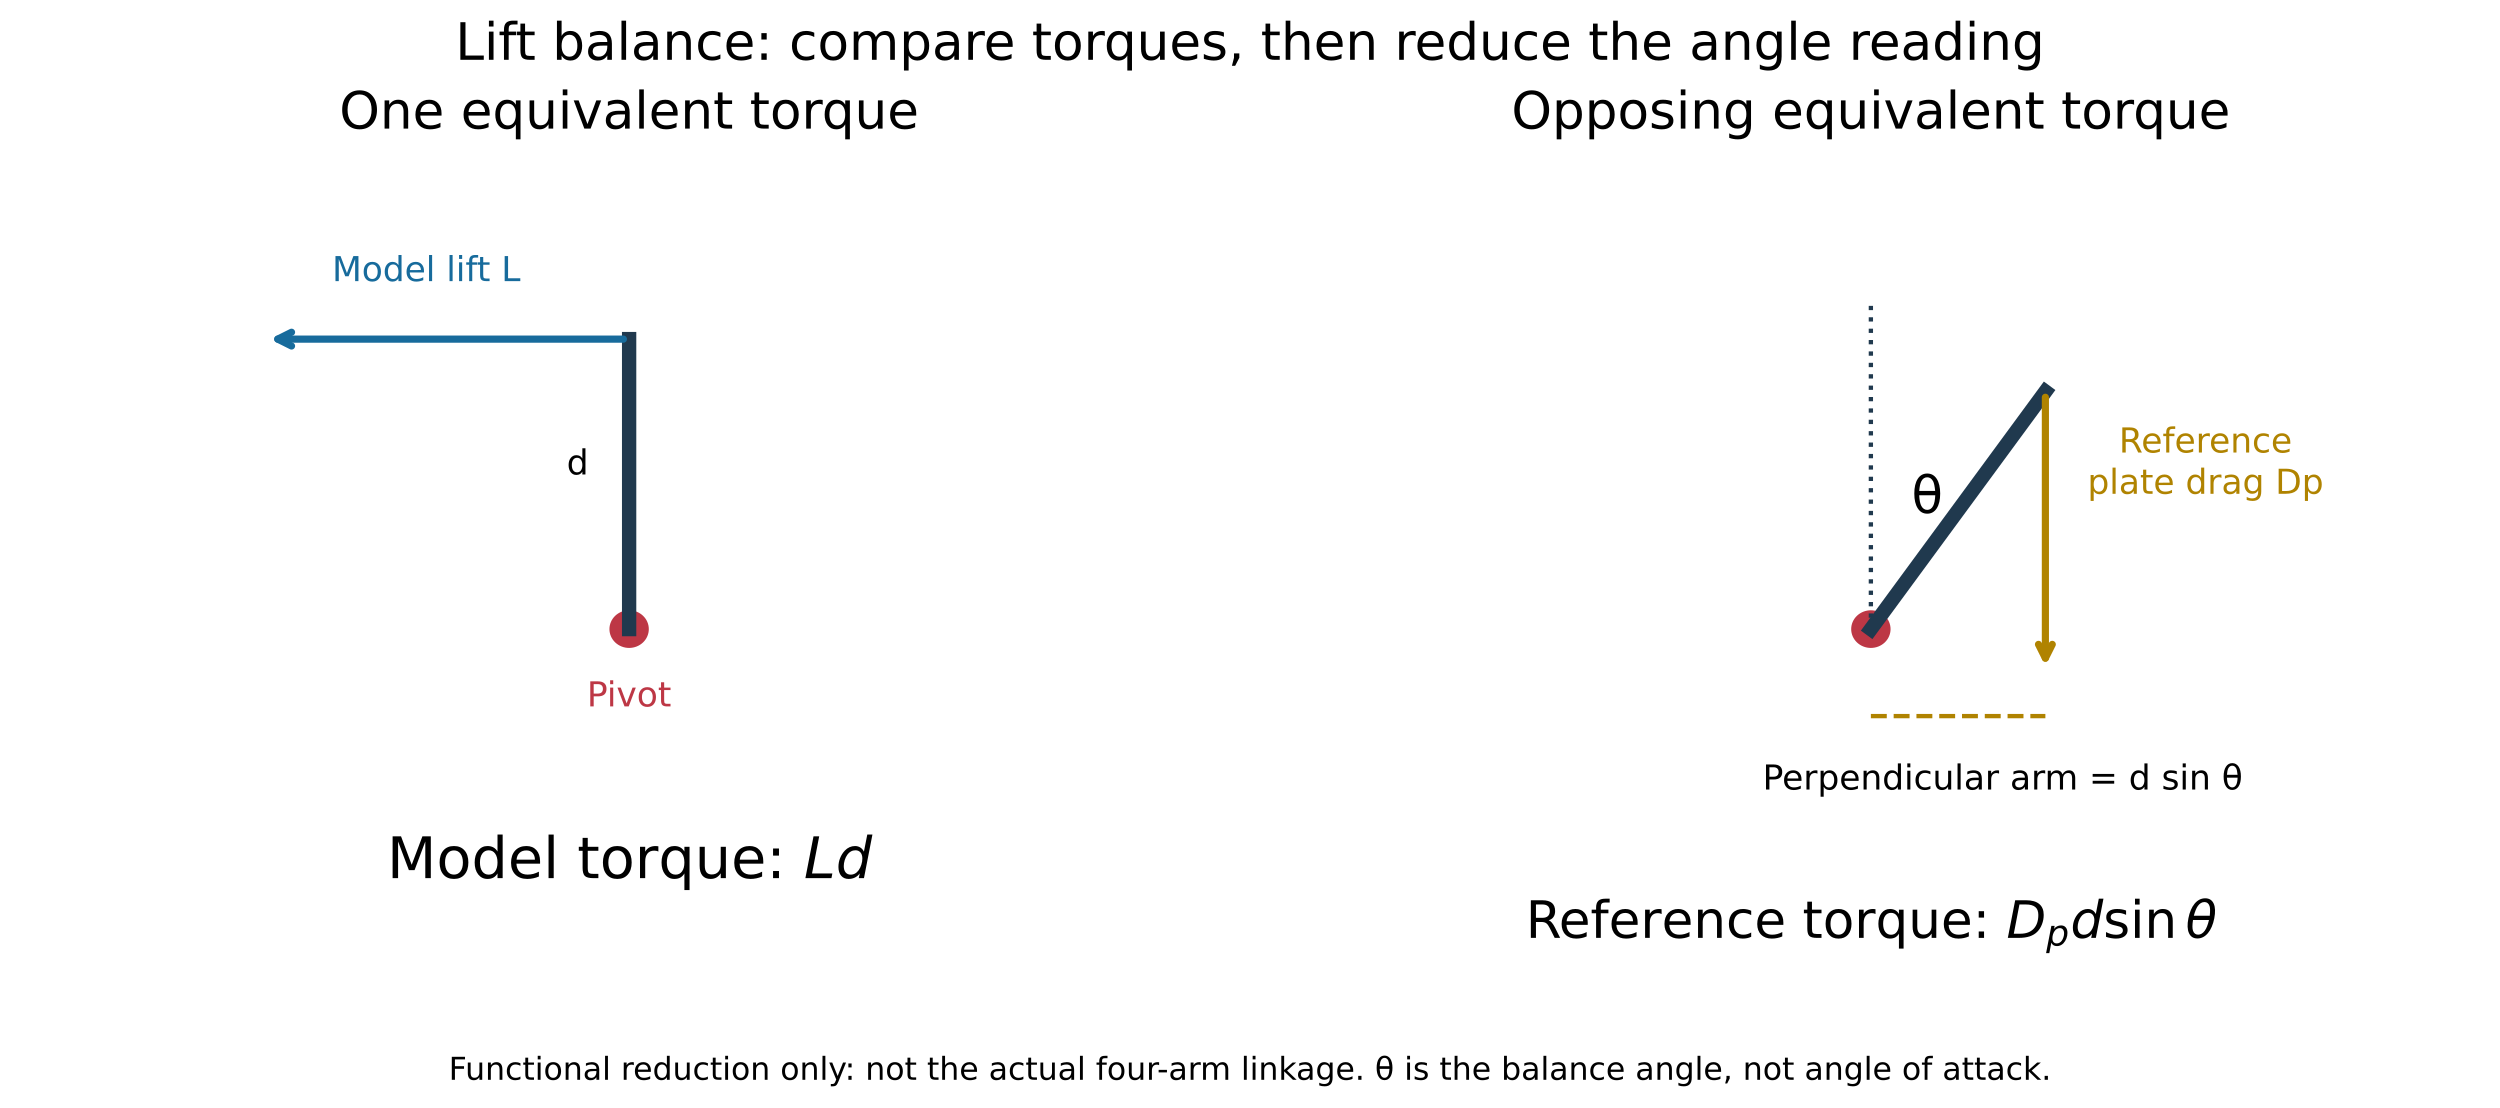
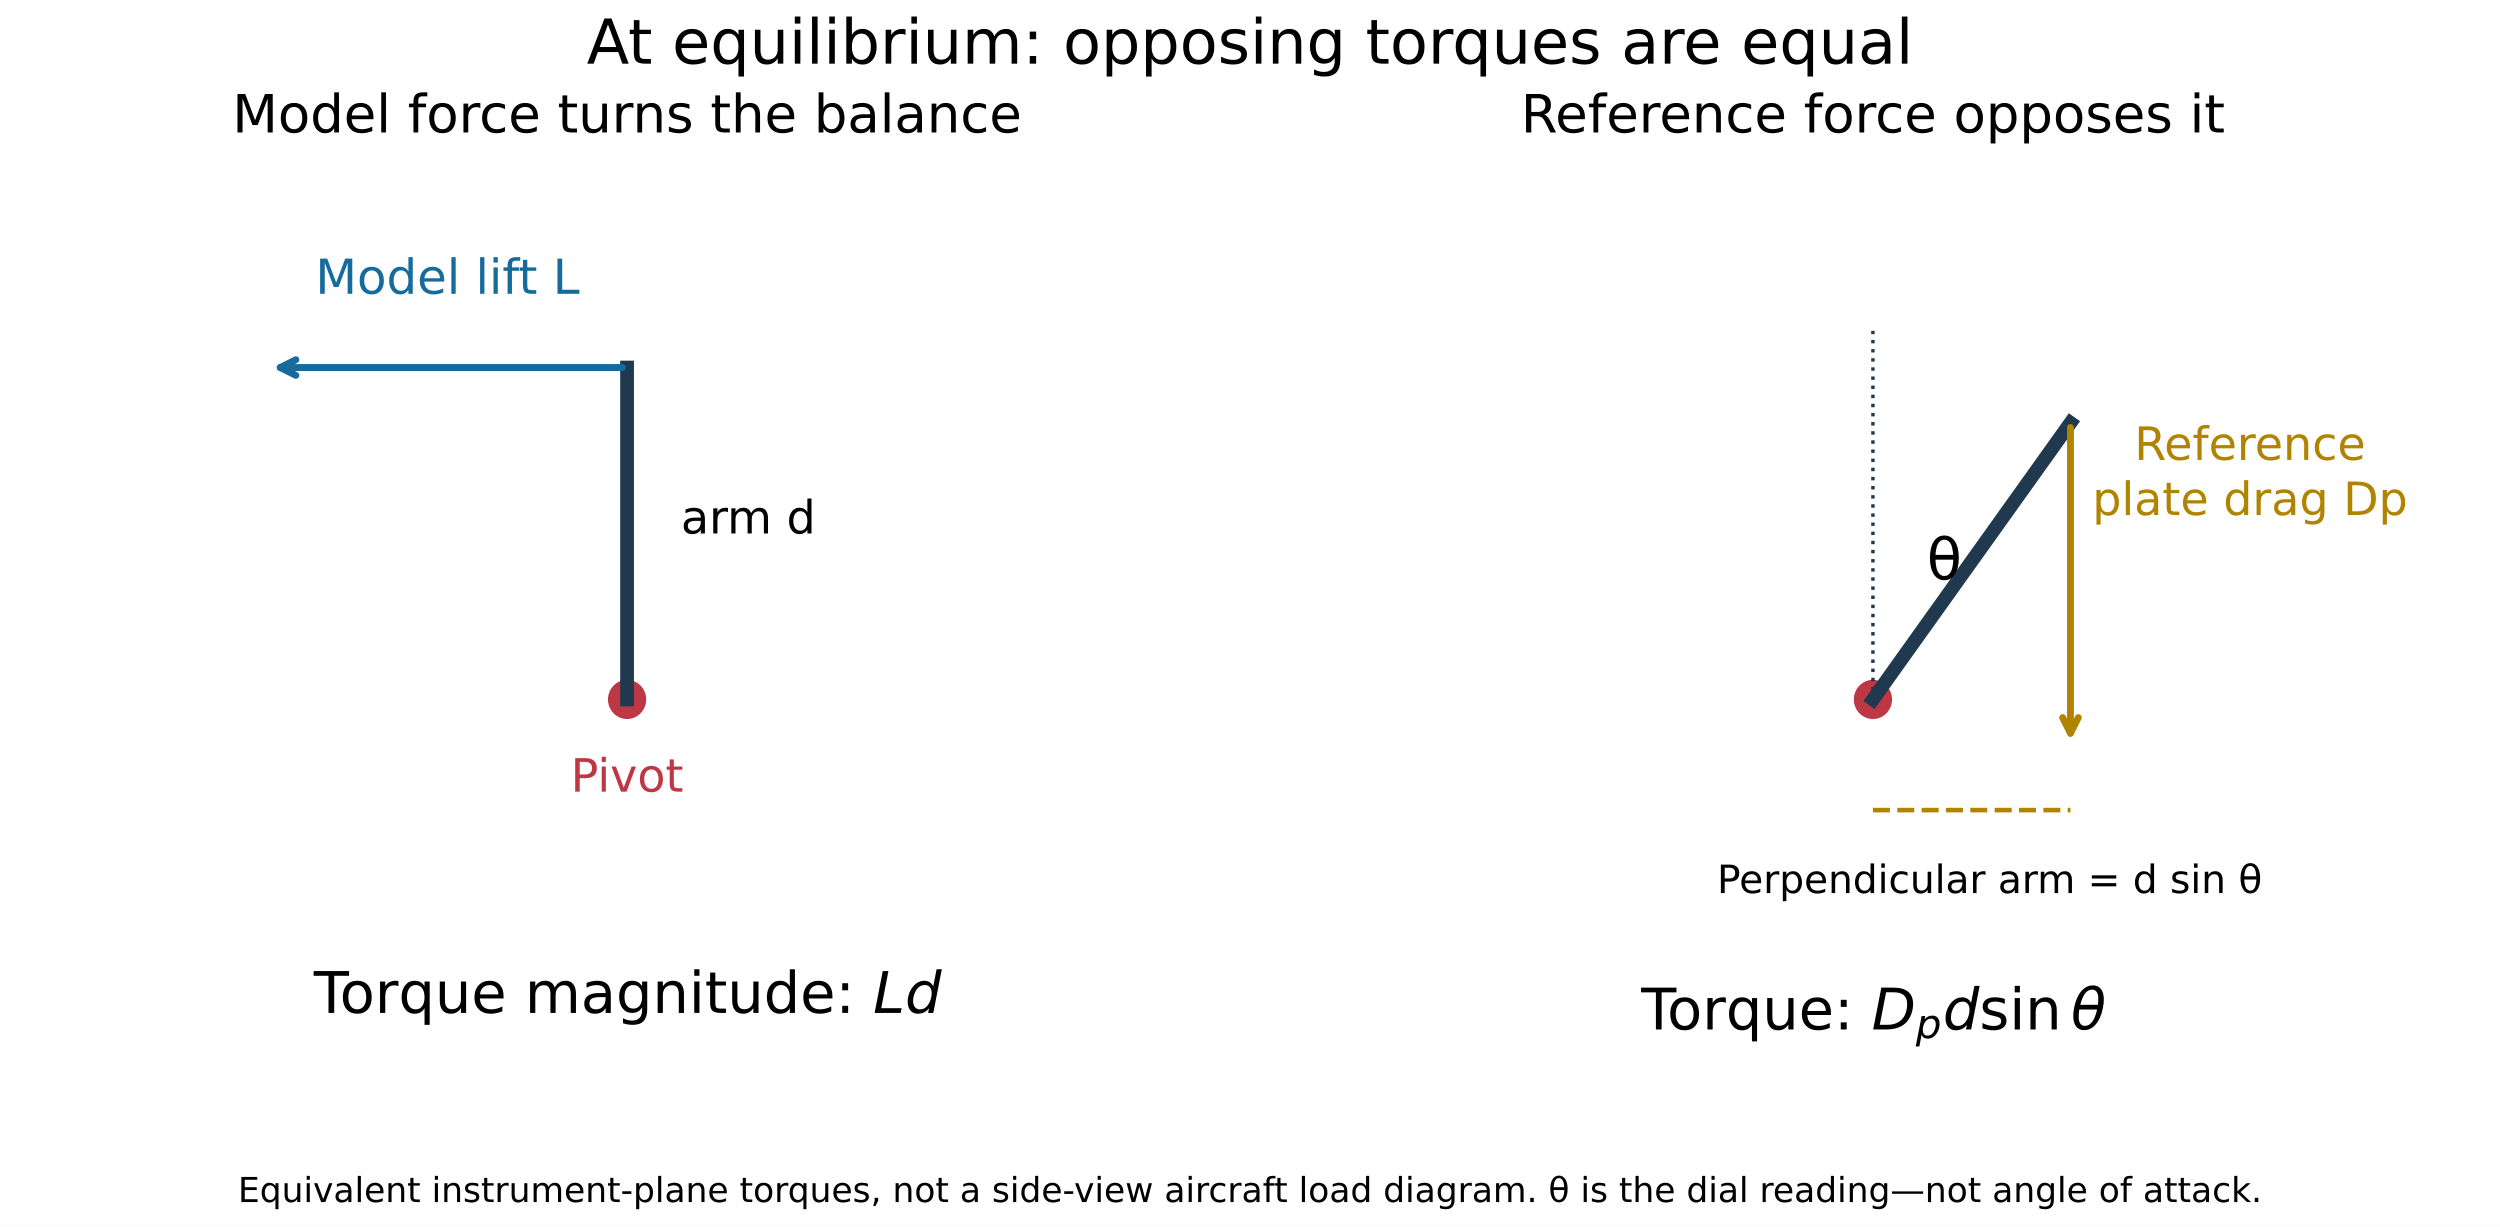
- <svg xmlns="http://www.w3.org/2000/svg" width="872.4pt" height="386.642pt" viewBox="0 0 872.4 386.642" version="1.1">
+ <svg xmlns="http://www.w3.org/2000/svg" width="1088.4pt" height="534.123pt" viewBox="0 0 1088.4 534.123" version="1.1">
  <defs>
    <style type="text/css">*{stroke-linejoin: round; stroke-linecap: butt}</style>
  </defs>
  <g id="figure_1">
    <g id="patch_1">
-       <path d="M 0 386.642 L 872.4 386.642 L 872.4 0 L 0 0 z " style="fill: #ffffff" />
+       <path d="M 0 534.123 L 1088.4 534.123 L 1088.4 -0 L 0 -0 z " style="fill: #ffffff" />
    </g>
    <g id="axes_1">
      <g id="patch_2">
-         <path d="M 219.54 225.603 C 221.229 225.603 222.85 224.963 224.044 223.825 C 225.239 222.686 225.91 221.142 225.91 219.531 C 225.91 217.921 225.239 216.377 224.044 215.238 C 222.85 214.1 221.229 213.46 219.54 213.46 C 217.85 213.46 216.23 214.1 215.035 215.238 C 213.841 216.377 213.17 217.921 213.17 219.531 C 213.17 221.142 213.841 222.686 215.035 223.825 C 216.23 224.963 217.85 225.603 219.54 225.603 z " clip-path="url(#p1270f9250a)" style="fill: #bd3745; stroke: #bd3745; stroke-linejoin: miter" />
+         <path d="M 273 312.536 C 275.073 312.536 277.062 311.69 278.528 310.185 C 279.994 308.679 280.818 306.637 280.818 304.508 C 280.818 302.379 279.994 300.337 278.528 298.832 C 277.062 297.327 275.073 296.481 273 296.481 C 270.927 296.481 268.938 297.327 267.472 298.832 C 266.006 300.337 265.182 302.379 265.182 304.508 C 265.182 306.637 266.006 308.679 267.472 310.185 C 268.938 311.69 270.927 312.536 273 312.536 z " clip-path="url(#p9beb51d4be)" style="fill: #bd3745; stroke: #bd3745; stroke-linejoin: miter" />
      </g>
      <g id="line2d_1">
-         <path d="M 219.54 219.531 L 219.54 118.34 " clip-path="url(#p1270f9250a)" style="fill: none; stroke: #20394e; stroke-width: 5; stroke-linecap: square" />
+         <path d="M 273 304.508 L 273 160.011 " clip-path="url(#p9beb51d4be)" style="fill: none; stroke: #20394e; stroke-width: 6; stroke-linecap: square" />
      </g>
      <g id="patch_3">
-         <path d="M 217.538 118.34 Q 155.837 118.34 96.933 118.34 " style="fill: none; stroke: #176b9c; stroke-width: 2.5; stroke-linecap: round" />
-         <path d="M 101.733 120.74 L 96.933 118.34 L 101.733 115.94 " style="fill: none; stroke: #176b9c; stroke-width: 2.5; stroke-linecap: round" />
+         <path d="M 271.001 160.011 Q 194.825 160.011 122.003 160.011 " style="fill: none; stroke: #176b9c; stroke-width: 3; stroke-linecap: round" />
+         <path d="M 128.803 163.411 L 122.003 160.011 L 128.803 156.611 " style="fill: none; stroke: #176b9c; stroke-width: 3; stroke-linecap: round" />
      </g>
      <g id="text_1">
-         <text style="font-size: 12px; font-family: 'DejaVu Sans'; text-anchor: middle; fill: #176b9c" x="148.76" y="98.102" transform="rotate(-0 148.7599 98.10175)">Model lift L</text>
+         <text style="font-size: 21px; font-family: 'DejaVu Sans'; text-anchor: middle; fill: #176b9c" x="194.823" y="127.9" transform="rotate(-0 194.8234 127.9002)">Model lift L</text>
      </g>
      <g id="text_2">
-         <text style="font-size: 12px; font-family: 'DejaVu Sans'; text-anchor: end" x="205.384" y="165.563" transform="rotate(-0 205.3839 165.5627)">d</text>
+         <text style="font-size: 20px; font-family: 'DejaVu Sans'; text-anchor: start" x="296.453" y="232.26" transform="rotate(-0 296.4528 232.2596)">arm d</text>
      </g>
      <g id="text_3">
-         <text style="font-size: 12px; font-family: 'DejaVu Sans'; text-anchor: middle; fill: #bd3745" x="219.54" y="246.516" transform="rotate(-0 219.5399 246.5159)">Pivot</text>
+         <text style="font-size: 20px; font-family: 'DejaVu Sans'; text-anchor: middle; fill: #bd3745" x="273" y="344.647" transform="rotate(-0 272.9999 344.6466)">Pivot</text>
      </g>
      <g id="text_4">
-         <g transform="translate(135.0399 307.2307)">
+         <g transform="translate(136.6249 440.9784)">
          <text>
-             <tspan x="0" y="-0.797" style="font-size: 20px; font-family: 'DejaVu Sans'">M</tspan>
-             <tspan x="17.256" y="-0.797" style="font-size: 20px; font-family: 'DejaVu Sans'">o</tspan>
-             <tspan x="29.492" y="-0.797" style="font-size: 20px; font-family: 'DejaVu Sans'">d</tspan>
-             <tspan x="42.188" y="-0.797" style="font-size: 20px; font-family: 'DejaVu Sans'">e</tspan>
-             <tspan x="54.492" y="-0.797" style="font-size: 20px; font-family: 'DejaVu Sans'">l</tspan>
-             <tspan x="60.049" y="-0.797" style="font-size: 20px; font-family: 'DejaVu Sans'"> </tspan>
-             <tspan x="66.406" y="-0.797" style="font-size: 20px; font-family: 'DejaVu Sans'">t</tspan>
-             <tspan x="74.248" y="-0.797" style="font-size: 20px; font-family: 'DejaVu Sans'">o</tspan>
-             <tspan x="86.484" y="-0.797" style="font-size: 20px; font-family: 'DejaVu Sans'">r</tspan>
-             <tspan x="94.707" y="-0.797" style="font-size: 20px; font-family: 'DejaVu Sans'">q</tspan>
-             <tspan x="107.402" y="-0.797" style="font-size: 20px; font-family: 'DejaVu Sans'">u</tspan>
-             <tspan x="120.078" y="-0.797" style="font-size: 20px; font-family: 'DejaVu Sans'">e</tspan>
-             <tspan x="132.383" y="-0.797" style="font-size: 20px; font-family: 'DejaVu Sans'">:</tspan>
-             <tspan x="139.121" y="-0.797" style="font-size: 20px; font-family: 'DejaVu Sans'"> </tspan>
-             <tspan x="145.479" y="-0.797" style="font-style: oblique; font-size: 20px; font-family: 'DejaVu Sans'">L</tspan>
-             <tspan x="156.621" y="-0.797" style="font-style: oblique; font-size: 20px; font-family: 'DejaVu Sans'">d</tspan>
+             <tspan x="0" y="-0" style="font-size: 25px; font-family: 'DejaVu Sans'">T</tspan>
+             <tspan x="11.271" y="-0" style="font-size: 25px; font-family: 'DejaVu Sans'">o</tspan>
+             <tspan x="26.566" y="-0" style="font-size: 25px; font-family: 'DejaVu Sans'">r</tspan>
+             <tspan x="36.845" y="-0" style="font-size: 25px; font-family: 'DejaVu Sans'">q</tspan>
+             <tspan x="52.714" y="-0" style="font-size: 25px; font-family: 'DejaVu Sans'">u</tspan>
+             <tspan x="68.559" y="-0" style="font-size: 25px; font-family: 'DejaVu Sans'">e</tspan>
+             <tspan x="83.939" y="-0" style="font-size: 25px; font-family: 'DejaVu Sans'"> </tspan>
+             <tspan x="91.886" y="-0" style="font-size: 25px; font-family: 'DejaVu Sans'">m</tspan>
+             <tspan x="116.239" y="-0" style="font-size: 25px; font-family: 'DejaVu Sans'">a</tspan>
+             <tspan x="131.559" y="-0" style="font-size: 25px; font-family: 'DejaVu Sans'">g</tspan>
+             <tspan x="147.428" y="-0" style="font-size: 25px; font-family: 'DejaVu Sans'">n</tspan>
+             <tspan x="163.273" y="-0" style="font-size: 25px; font-family: 'DejaVu Sans'">i</tspan>
+             <tspan x="170.219" y="-0" style="font-size: 25px; font-family: 'DejaVu Sans'">t</tspan>
+             <tspan x="180.021" y="-0" style="font-size: 25px; font-family: 'DejaVu Sans'">u</tspan>
+             <tspan x="195.866" y="-0" style="font-size: 25px; font-family: 'DejaVu Sans'">d</tspan>
+             <tspan x="211.735" y="-0" style="font-size: 25px; font-family: 'DejaVu Sans'">e</tspan>
+             <tspan x="227.116" y="-0" style="font-size: 25px; font-family: 'DejaVu Sans'">:</tspan>
+             <tspan x="235.539" y="-0" style="font-size: 25px; font-family: 'DejaVu Sans'"> </tspan>
+             <tspan x="243.485" y="-0" style="font-style: oblique; font-size: 25px; font-family: 'DejaVu Sans'">L</tspan>
+             <tspan x="257.414" y="-0" style="font-style: oblique; font-size: 25px; font-family: 'DejaVu Sans'">d</tspan>
          </text>
        </g>
      </g>
      <g id="text_5">
-         <text style="font-size: 18px; font-family: 'DejaVu Sans'; text-anchor: middle" x="219.54" y="44.879" transform="rotate(-0 219.5399 44.87907)">One equivalent torque</text>
+         <text style="font-size: 23px; font-family: 'DejaVu Sans'; text-anchor: middle" x="273" y="57.679" transform="rotate(-0 272.9999 57.679)">Model force turns the balance</text>
      </g>
    </g>
    <g id="axes_2">
      <g id="patch_4">
-         <path d="M 652.86 225.603 C 654.549 225.603 656.169 224.963 657.364 223.825 C 658.559 222.686 659.23 221.142 659.23 219.531 C 659.23 217.921 658.559 216.377 657.364 215.238 C 656.169 214.1 654.549 213.46 652.86 213.46 C 651.17 213.46 649.55 214.1 648.355 215.238 C 647.161 216.377 646.489 217.921 646.489 219.531 C 646.489 221.142 647.161 222.686 648.355 223.825 C 649.55 224.963 651.17 225.603 652.86 225.603 z " clip-path="url(#p5dbd269075)" style="fill: #bd3745; stroke: #bd3745; stroke-linejoin: miter" />
+         <path d="M 815.4 312.536 C 817.473 312.536 819.462 311.69 820.928 310.185 C 822.394 308.679 823.217 306.637 823.217 304.508 C 823.217 302.379 822.394 300.337 820.928 298.832 C 819.462 297.327 817.473 296.481 815.4 296.481 C 813.326 296.481 811.338 297.327 809.872 298.832 C 808.406 300.337 807.582 302.379 807.582 304.508 C 807.582 306.637 808.406 308.679 809.872 310.185 C 811.338 311.69 813.326 312.536 815.4 312.536 z " clip-path="url(#p300588c38e)" style="fill: #bd3745; stroke: #bd3745; stroke-linejoin: miter" />
      </g>
      <g id="line2d_2">
-         <path d="M 652.86 219.531 L 713.756 136.64 " clip-path="url(#p5dbd269075)" style="fill: none; stroke: #20394e; stroke-width: 5; stroke-linecap: square" />
+         <path d="M 815.4 304.508 L 901.394 184.094 " clip-path="url(#p300588c38e)" style="fill: none; stroke: #20394e; stroke-width: 6; stroke-linecap: square" />
      </g>
      <g id="line2d_3">
-         <path d="M 652.86 249.889 L 713.756 249.889 " clip-path="url(#p5dbd269075)" style="fill: none; stroke-dasharray: 5.55,2.4; stroke-dashoffset: 0; stroke: #b08300; stroke-width: 1.5" />
+         <path d="M 815.4 304.508 L 815.4 143.955 " clip-path="url(#p300588c38e)" style="fill: none; stroke-dasharray: 1.5,2.475; stroke-dashoffset: 0; stroke: #20394e; stroke-width: 1.5" />
      </g>
      <g id="line2d_4">
-         <path d="M 652.86 219.531 L 652.86 104.848 " clip-path="url(#p5dbd269075)" style="fill: none; stroke-dasharray: 1.5,2.475; stroke-dashoffset: 0; stroke: #20394e; stroke-width: 1.5" />
+         <path d="M 815.4 352.674 L 901.394 352.674 " clip-path="url(#p300588c38e)" style="fill: none; stroke-dasharray: 7.4,3.2; stroke-dashoffset: 0; stroke: #b08300; stroke-width: 2" />
      </g>
      <g id="patch_5">
-         <path d="M 713.756 138.637 Q 713.756 185.549 713.756 229.666 " style="fill: none; stroke: #b08300; stroke-width: 2.5; stroke-linecap: round" />
-         <path d="M 716.156 224.866 L 713.756 229.666 L 711.356 224.866 " style="fill: none; stroke: #b08300; stroke-width: 2.5; stroke-linecap: round" />
+         <path d="M 901.394 186.096 Q 901.394 254.337 901.394 319.224 " style="fill: none; stroke: #b08300; stroke-width: 3; stroke-linecap: round" />
+         <path d="M 904.794 312.424 L 901.394 319.224 L 897.994 312.424 " style="fill: none; stroke: #b08300; stroke-width: 3; stroke-linecap: round" />
      </g>
      <g id="text_6">
-         <text style="font-size: 12px; font-family: 'DejaVu Sans'; text-anchor: middle" x="698.867" y="275.524" transform="rotate(-0 698.8666 275.5241)">Perpendicular arm = d sin θ</text>
+         <text style="font-size: 25px; font-family: 'DejaVu Sans'; text-anchor: start" x="838.853" y="252.329" transform="rotate(-0 838.8526 252.3287)">θ</text>
      </g>
      <g id="text_7">
-         <text style="font-size: 18px; font-family: 'DejaVu Sans'; text-anchor: start" x="667.016" y="179.055" transform="rotate(-0 667.0156 179.0549)">θ</text>
+         <text style="font-size: 20px; font-family: 'DejaVu Sans'; fill: #b08300" transform="translate(929.2108 200.2264)">Reference</text>
+         <text style="font-size: 20px; font-family: 'DejaVu Sans'; fill: #b08300" transform="translate(910.9014 224.2319)">plate drag Dp</text>
      </g>
      <g id="text_8">
-         <text style="font-size: 12px; font-family: 'DejaVu Sans'; fill: #b08300" transform="translate(739.4309 157.9055)">Reference</text>
-         <text style="font-size: 12px; font-family: 'DejaVu Sans'; fill: #b08300" transform="translate(728.4453 172.3088)">plate drag Dp</text>
+         <text style="font-size: 17px; font-family: 'DejaVu Sans'; text-anchor: middle" x="866.214" y="388.799" transform="rotate(-0 866.2143 388.7987)">Perpendicular arm = d sin θ</text>
      </g>
      <g id="text_9">
-         <g transform="translate(532.4396 327.469)">
+         <g transform="translate(714.5246 449.006)">
          <text>
-             <tspan x="0" y="-0.188" style="font-size: 18px; font-family: 'DejaVu Sans'">R</tspan>
-             <tspan x="11.507" y="-0.188" style="font-size: 18px; font-family: 'DejaVu Sans'">e</tspan>
-             <tspan x="22.581" y="-0.188" style="font-size: 18px; font-family: 'DejaVu Sans'">f</tspan>
-             <tspan x="28.918" y="-0.188" style="font-size: 18px; font-family: 'DejaVu Sans'">e</tspan>
-             <tspan x="39.992" y="-0.188" style="font-size: 18px; font-family: 'DejaVu Sans'">r</tspan>
-             <tspan x="47.393" y="-0.188" style="font-size: 18px; font-family: 'DejaVu Sans'">e</tspan>
-             <tspan x="58.467" y="-0.188" style="font-size: 18px; font-family: 'DejaVu Sans'">n</tspan>
-             <tspan x="69.875" y="-0.188" style="font-size: 18px; font-family: 'DejaVu Sans'">c</tspan>
-             <tspan x="79.771" y="-0.188" style="font-size: 18px; font-family: 'DejaVu Sans'">e</tspan>
-             <tspan x="90.846" y="-0.188" style="font-size: 18px; font-family: 'DejaVu Sans'"> </tspan>
-             <tspan x="96.567" y="-0.188" style="font-size: 18px; font-family: 'DejaVu Sans'">t</tspan>
-             <tspan x="103.625" y="-0.188" style="font-size: 18px; font-family: 'DejaVu Sans'">o</tspan>
-             <tspan x="114.638" y="-0.188" style="font-size: 18px; font-family: 'DejaVu Sans'">r</tspan>
-             <tspan x="122.038" y="-0.188" style="font-size: 18px; font-family: 'DejaVu Sans'">q</tspan>
-             <tspan x="133.464" y="-0.188" style="font-size: 18px; font-family: 'DejaVu Sans'">u</tspan>
-             <tspan x="144.872" y="-0.188" style="font-size: 18px; font-family: 'DejaVu Sans'">e</tspan>
-             <tspan x="155.946" y="-0.188" style="font-size: 18px; font-family: 'DejaVu Sans'">:</tspan>
-             <tspan x="162.011" y="-0.188" style="font-size: 18px; font-family: 'DejaVu Sans'"> </tspan>
-             <tspan x="201.509" y="-0.188" style="font-size: 18px; font-family: 'DejaVu Sans'">s</tspan>
-             <tspan x="210.887" y="-0.188" style="font-size: 18px; font-family: 'DejaVu Sans'">i</tspan>
-             <tspan x="215.888" y="-0.188" style="font-size: 18px; font-family: 'DejaVu Sans'">n</tspan>
-             <tspan x="167.732" y="-0.188" style="font-style: oblique; font-size: 18px; font-family: 'DejaVu Sans'">D</tspan>
-             <tspan x="190.083" y="-0.188" style="font-style: oblique; font-size: 18px; font-family: 'DejaVu Sans'">d</tspan>
-             <tspan x="230.218" y="-0.188" style="font-style: oblique; font-size: 18px; font-family: 'DejaVu Sans'">θ</tspan>
-             <tspan x="181.593" y="2.512" style="font-style: oblique; font-size: 12.6px; font-family: 'DejaVu Sans'">p</tspan>
+             <tspan x="0" y="-0.812" style="font-size: 25px; font-family: 'DejaVu Sans'">T</tspan>
+             <tspan x="11.271" y="-0.812" style="font-size: 25px; font-family: 'DejaVu Sans'">o</tspan>
+             <tspan x="26.566" y="-0.812" style="font-size: 25px; font-family: 'DejaVu Sans'">r</tspan>
+             <tspan x="36.845" y="-0.812" style="font-size: 25px; font-family: 'DejaVu Sans'">q</tspan>
+             <tspan x="52.714" y="-0.812" style="font-size: 25px; font-family: 'DejaVu Sans'">u</tspan>
+             <tspan x="68.559" y="-0.812" style="font-size: 25px; font-family: 'DejaVu Sans'">e</tspan>
+             <tspan x="83.939" y="-0.812" style="font-size: 25px; font-family: 'DejaVu Sans'">:</tspan>
+             <tspan x="92.362" y="-0.812" style="font-size: 25px; font-family: 'DejaVu Sans'"> </tspan>
+             <tspan x="147.221" y="-0.812" style="font-size: 25px; font-family: 'DejaVu Sans'">s</tspan>
+             <tspan x="160.246" y="-0.812" style="font-size: 25px; font-family: 'DejaVu Sans'">i</tspan>
+             <tspan x="167.191" y="-0.812" style="font-size: 25px; font-family: 'DejaVu Sans'">n</tspan>
+             <tspan x="100.309" y="-0.812" style="font-style: oblique; font-size: 25px; font-family: 'DejaVu Sans'">D</tspan>
+             <tspan x="131.352" y="-0.812" style="font-style: oblique; font-size: 25px; font-family: 'DejaVu Sans'">d</tspan>
+             <tspan x="187.095" y="-0.812" style="font-style: oblique; font-size: 25px; font-family: 'DejaVu Sans'">θ</tspan>
+             <tspan x="119.56" y="2.937" style="font-style: oblique; font-size: 17.5px; font-family: 'DejaVu Sans'">p</tspan>
          </text>
        </g>
      </g>
      <g id="text_10">
-         <text style="font-size: 18px; font-family: 'DejaVu Sans'; text-anchor: middle" x="652.86" y="44.879" transform="rotate(-0 652.8596 44.87907)">Opposing equivalent torque</text>
+         <text style="font-size: 23px; font-family: 'DejaVu Sans'; text-anchor: middle" x="815.4" y="57.679" transform="rotate(-0 815.3996 57.679)">Reference force opposes it</text>
      </g>
    </g>
    <g id="text_11">
-       <text style="font-size: 18px; font-family: 'DejaVu Sans'; text-anchor: middle" x="436.2" y="20.877" transform="rotate(-0 436.1998 20.87719)">Lift balance: compare torques, then reduce the angle reading</text>
+       <text style="font-size: 27px; font-family: 'DejaVu Sans'; text-anchor: middle" x="544.2" y="27.716" transform="rotate(-0 544.1998 27.71578)">At equilibrium: opposing torques are equal</text>
    </g>
    <g id="text_12">
-       <text style="font-size: 11px; font-family: 'DejaVu Sans'; text-anchor: middle" x="436.2" y="376.8" transform="rotate(-0 436.1998 376.7998)">Functional reduction only: not the actual four-arm linkage. θ is the balance angle, not angle of attack.</text>
+       <text style="font-size: 15px; font-family: 'DejaVu Sans'; text-anchor: middle" x="544.2" y="523.32" transform="rotate(-0 544.1998 523.3198)">Equivalent instrument-plane torques, not a side-view aircraft load diagram. θ is the dial reading—not angle of attack.</text>
    </g>
  </g>
  <defs>
-     <clipPath id="p1270f9250a">
-       <rect x="7.2" y="50.879" width="424.68" height="310.32" />
+     <clipPath id="p9beb51d4be">
+       <rect x="7.2" y="63.679" width="531.6" height="441.521" />
    </clipPath>
-     <clipPath id="p5dbd269075">
-       <rect x="440.52" y="50.879" width="424.68" height="310.32" />
+     <clipPath id="p300588c38e">
+       <rect x="549.6" y="63.679" width="531.6" height="441.521" />
    </clipPath>
  </defs>
</svg>
